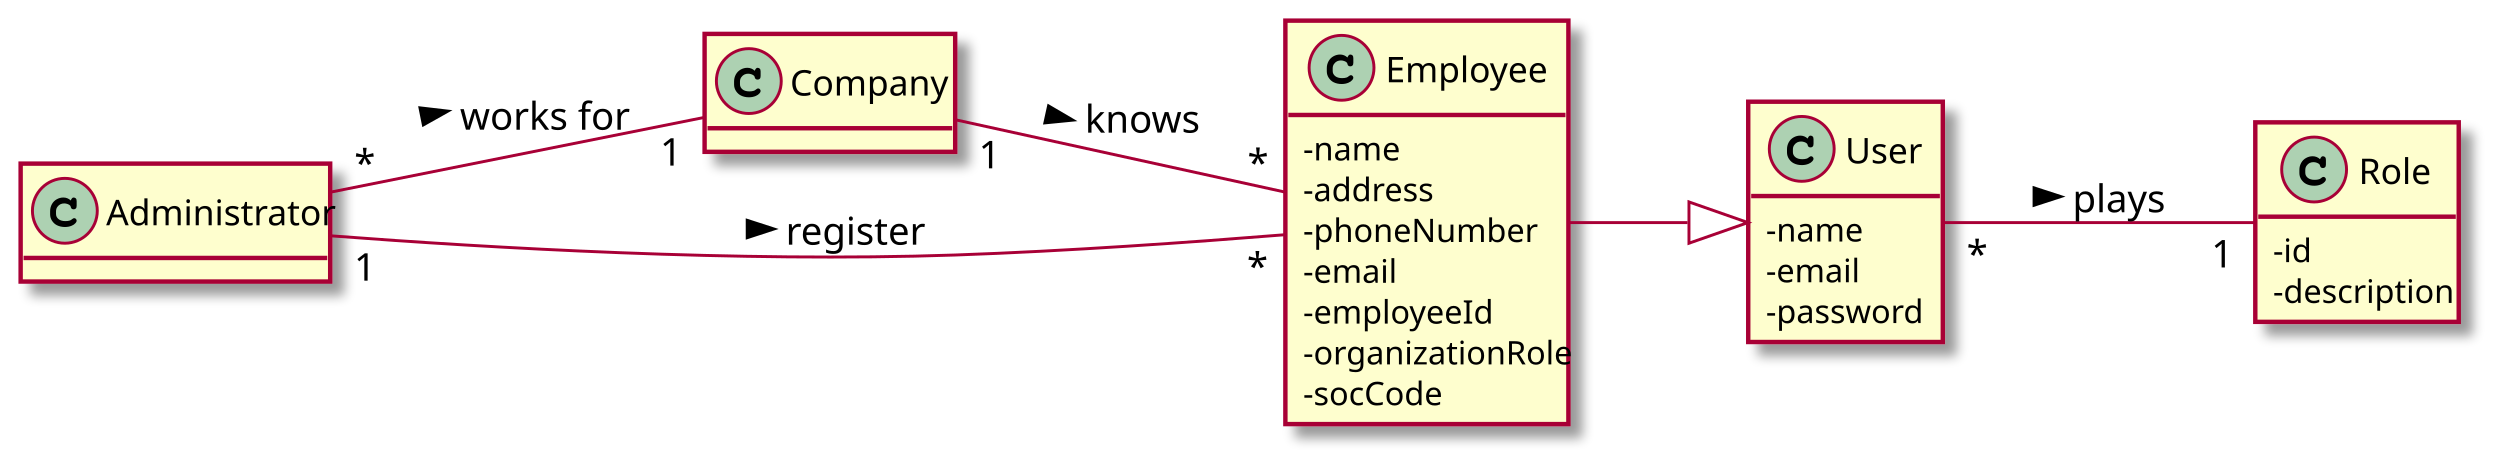
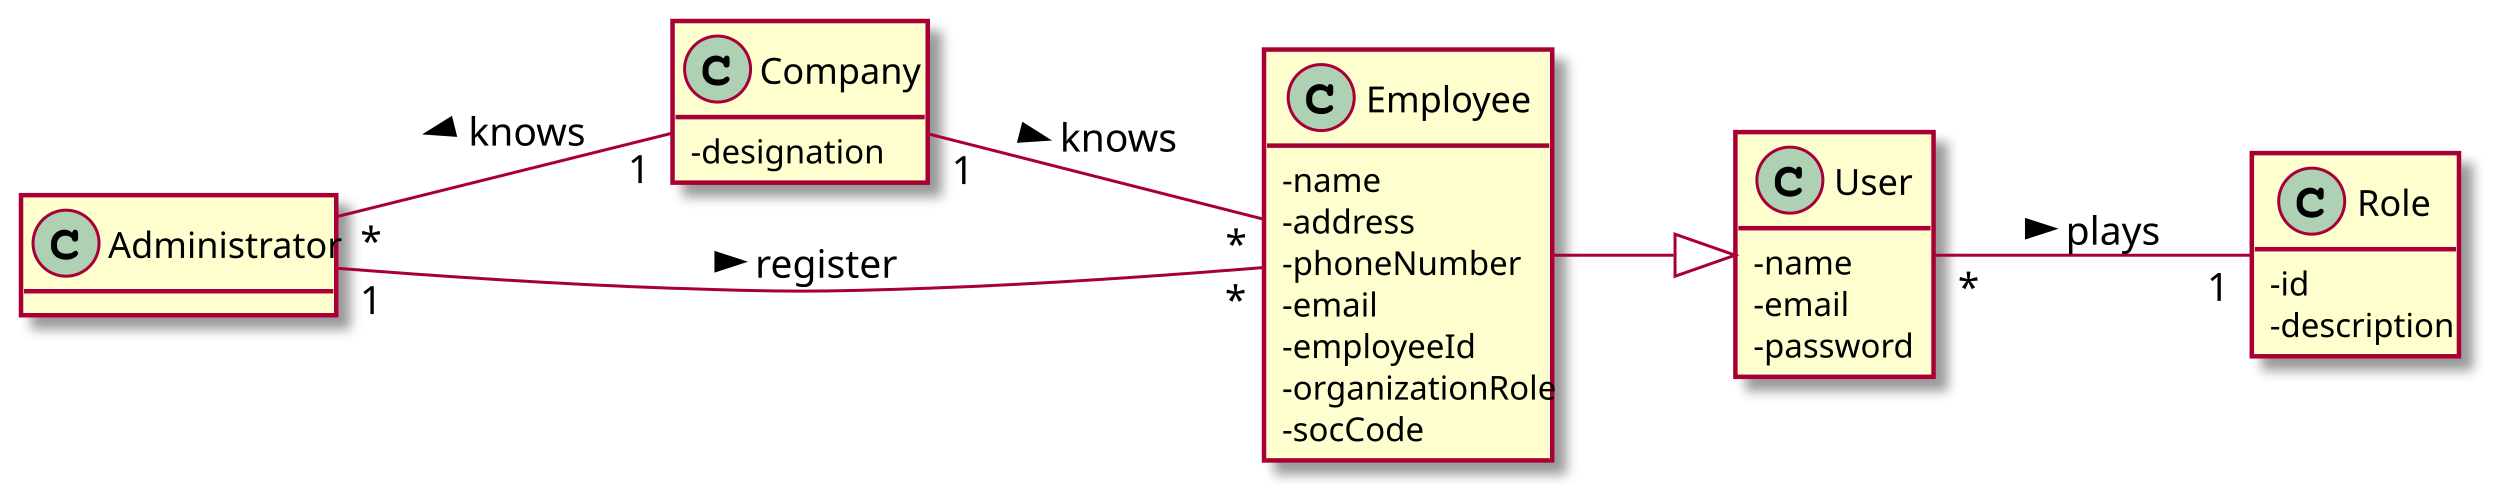
- <svg xmlns="http://www.w3.org/2000/svg" contentScriptType="application/ecmascript" contentStyleType="text/css" height="235.5px" preserveAspectRatio="none" style="width:1272px;height:235px;" version="1.1" viewBox="0 0 1272 235" width="1272px" zoomAndPan="magnify">
+ <svg xmlns="http://www.w3.org/2000/svg" contentScriptType="application/ecmascript" contentStyleType="text/css" height="250.5px" preserveAspectRatio="none" style="width:1249px;height:250px;" version="1.1" viewBox="0 0 1249 250" width="1249.5px" zoomAndPan="magnify">
  <defs>
-     <filter height="300%" id="f1pb7i3fl83v7l" width="300%" x="-1" y="-1">
+     <filter height="300%" id="f1ijriaqd913jt" width="300%" x="-1" y="-1">
      <feGaussianBlur result="blurOut" stdDeviation="3.0" />
      <feColorMatrix in="blurOut" result="blurOut2" type="matrix" values="0 0 0 0 0 0 0 0 0 0 0 0 0 0 0 0 0 0 .4 0" />
      <feOffset dx="6.0" dy="6.0" in="blurOut2" result="blurOut3" />
      <feBlend in="SourceGraphic" in2="blurOut3" mode="normal" />
    </filter>
  </defs>
  <g>
-     <rect codeLine="6" fill="#FEFECE" filter="url(#f1pb7i3fl83v7l)" height="60" id="Administrator" style="stroke:#A80036;stroke-width:2.25;" width="157.5" x="10.5" y="83.25" />
-     <ellipse cx="33" cy="107.25" fill="#ADD1B2" rx="16.5" ry="16.5" style="stroke:#A80036;stroke-width:1.5;" />
-     <path d="M36,102 Q36.305,101.25 36.656,100.875 Q37.008,100.5 37.406,100.5 Q38.109,100.5 38.555,100.922 Q39,101.344 39,102.328 L39,104.672 Q39,105.656 38.578,106.078 Q38.156,106.5 37.5,106.5 Q36.914,106.5 36.539,106.242 Q36.164,105.984 36,105.305 Q35.93,104.836 35.672,104.578 Q35.203,104.086 34.359,103.805 Q33.516,103.5 32.672,103.5 Q31.617,103.5 30.727,103.922 Q29.859,104.344 29.18,105.281 Q28.5,106.219 28.5,107.508 L28.5,108.891 Q28.5,110.438 29.766,111.469 Q31.031,112.5 33.281,112.5 Q34.617,112.5 35.555,112.195 Q36.094,112.031 36.703,111.492 Q37.102,111.188 37.312,111.094 Q37.523,111 37.781,111 Q38.273,111 38.625,111.398 Q39,111.773 39,112.312 Q39,112.828 38.484,113.438 Q37.734,114.328 36.539,114.82 Q34.969,115.5 33.047,115.5 Q30.797,115.5 28.992,114.609 Q27.539,113.906 26.508,112.383 Q25.5,110.859 25.5,109.055 L25.5,107.414 Q25.5,105.539 26.391,103.898 Q27.305,102.258 28.875,101.391 Q30.469,100.5 32.25,100.5 Q33.328,100.5 34.266,100.875 Q35.203,101.25 36,102 Z " fill="#000000" />
-     <text fill="#000000" font-family="sans-serif" font-size="18" lengthAdjust="spacing" textLength="109.5" x="54" y="114.615">Administrator</text>
-     <line style="stroke:#A80036;stroke-width:2.25;" x1="12" x2="166.5" y1="131.25" y2="131.25" />
-     <rect codeLine="7" fill="#FEFECE" filter="url(#f1pb7i3fl83v7l)" height="60" id="Company" style="stroke:#A80036;stroke-width:2.25;" width="127.5" x="358.5" y="17.25" />
-     <ellipse cx="381" cy="41.25" fill="#ADD1B2" rx="16.5" ry="16.5" style="stroke:#A80036;stroke-width:1.5;" />
-     <path d="M384,36 Q384.305,35.25 384.656,34.875 Q385.008,34.5 385.406,34.5 Q386.109,34.5 386.555,34.922 Q387,35.344 387,36.328 L387,38.672 Q387,39.656 386.578,40.078 Q386.156,40.5 385.5,40.5 Q384.914,40.5 384.539,40.242 Q384.164,39.984 384,39.305 Q383.93,38.836 383.672,38.578 Q383.203,38.086 382.359,37.805 Q381.516,37.5 380.672,37.5 Q379.617,37.5 378.727,37.922 Q377.859,38.344 377.18,39.281 Q376.5,40.219 376.5,41.508 L376.5,42.891 Q376.5,44.438 377.766,45.469 Q379.031,46.5 381.281,46.5 Q382.617,46.5 383.555,46.195 Q384.094,46.031 384.703,45.492 Q385.102,45.188 385.312,45.094 Q385.523,45 385.781,45 Q386.273,45 386.625,45.398 Q387,45.773 387,46.312 Q387,46.828 386.484,47.438 Q385.734,48.328 384.539,48.82 Q382.969,49.5 381.047,49.5 Q378.797,49.5 376.992,48.609 Q375.539,47.906 374.508,46.383 Q373.5,44.859 373.5,43.055 L373.5,41.414 Q373.5,39.539 374.391,37.898 Q375.305,36.258 376.875,35.391 Q378.469,34.5 380.25,34.5 Q381.328,34.5 382.266,34.875 Q383.203,35.25 384,36 Z " fill="#000000" />
-     <text fill="#000000" font-family="sans-serif" font-size="18" lengthAdjust="spacing" textLength="79.5" x="402" y="48.615">Company</text>
-     <line style="stroke:#A80036;stroke-width:2.25;" x1="360" x2="484.5" y1="65.25" y2="65.25" />
-     <rect codeLine="18" fill="#FEFECE" filter="url(#f1pb7i3fl83v7l)" height="205.277" id="Employee" style="stroke:#A80036;stroke-width:2.25;" width="144" x="654" y="10.5" />
-     <ellipse cx="682.575" cy="34.5" fill="#ADD1B2" rx="16.5" ry="16.5" style="stroke:#A80036;stroke-width:1.5;" />
-     <path d="M685.575,29.25 Q685.88,28.5 686.231,28.125 Q686.583,27.75 686.981,27.75 Q687.684,27.75 688.13,28.172 Q688.575,28.594 688.575,29.578 L688.575,31.922 Q688.575,32.906 688.153,33.328 Q687.731,33.75 687.075,33.75 Q686.489,33.75 686.114,33.492 Q685.739,33.234 685.575,32.555 Q685.505,32.086 685.247,31.828 Q684.778,31.336 683.934,31.055 Q683.091,30.75 682.247,30.75 Q681.192,30.75 680.302,31.172 Q679.434,31.594 678.755,32.531 Q678.075,33.469 678.075,34.758 L678.075,36.141 Q678.075,37.688 679.341,38.719 Q680.606,39.75 682.856,39.75 Q684.192,39.75 685.13,39.445 Q685.669,39.281 686.278,38.742 Q686.677,38.438 686.888,38.344 Q687.098,38.25 687.356,38.25 Q687.848,38.25 688.2,38.648 Q688.575,39.023 688.575,39.562 Q688.575,40.078 688.059,40.688 Q687.309,41.578 686.114,42.07 Q684.544,42.75 682.622,42.75 Q680.372,42.75 678.567,41.859 Q677.114,41.156 676.083,39.633 Q675.075,38.109 675.075,36.305 L675.075,34.664 Q675.075,32.789 675.966,31.148 Q676.88,29.508 678.45,28.641 Q680.044,27.75 681.825,27.75 Q682.903,27.75 683.841,28.125 Q684.778,28.5 685.575,29.25 Z " fill="#000000" />
-     <text fill="#000000" font-family="sans-serif" font-size="18" lengthAdjust="spacing" textLength="82.5" x="704.925" y="41.865">Employee</text>
-     <line style="stroke:#A80036;stroke-width:2.25;" x1="655.5" x2="796.5" y1="58.5" y2="58.5" />
-     <text fill="#000000" font-family="sans-serif" font-size="16.5" lengthAdjust="spacing" textLength="45" x="663" y="81.628">-name</text>
-     <text fill="#000000" font-family="sans-serif" font-size="16.5" lengthAdjust="spacing" textLength="66" x="663" y="102.382">-address</text>
-     <text fill="#000000" font-family="sans-serif" font-size="16.5" lengthAdjust="spacing" textLength="106.5" x="663" y="123.136">-phoneNumber</text>
-     <text fill="#000000" font-family="sans-serif" font-size="16.5" lengthAdjust="spacing" textLength="42" x="663" y="143.89">-email</text>
-     <text fill="#000000" font-family="sans-serif" font-size="16.5" lengthAdjust="spacing" textLength="87" x="663" y="164.644">-employeeId</text>
-     <text fill="#000000" font-family="sans-serif" font-size="16.5" lengthAdjust="spacing" textLength="126" x="663" y="185.398">-organizationRole</text>
-     <text fill="#000000" font-family="sans-serif" font-size="16.5" lengthAdjust="spacing" textLength="70.5" x="663" y="206.152">-socCode</text>
-     <rect codeLine="13" fill="#FEFECE" filter="url(#f1pb7i3fl83v7l)" height="122.262" id="User" style="stroke:#A80036;stroke-width:2.25;" width="99" x="889.5" y="51.75" />
-     <ellipse cx="916.725" cy="75.75" fill="#ADD1B2" rx="16.5" ry="16.5" style="stroke:#A80036;stroke-width:1.5;" />
-     <path d="M919.725,70.5 Q920.03,69.75 920.381,69.375 Q920.733,69 921.131,69 Q921.834,69 922.28,69.422 Q922.725,69.844 922.725,70.828 L922.725,73.172 Q922.725,74.156 922.303,74.578 Q921.881,75 921.225,75 Q920.639,75 920.264,74.742 Q919.889,74.484 919.725,73.805 Q919.655,73.336 919.397,73.078 Q918.928,72.586 918.084,72.305 Q917.241,72 916.397,72 Q915.342,72 914.452,72.422 Q913.584,72.844 912.905,73.781 Q912.225,74.719 912.225,76.008 L912.225,77.391 Q912.225,78.938 913.491,79.969 Q914.756,81 917.006,81 Q918.342,81 919.28,80.695 Q919.819,80.531 920.428,79.992 Q920.827,79.688 921.038,79.594 Q921.248,79.5 921.506,79.5 Q921.998,79.5 922.35,79.898 Q922.725,80.273 922.725,80.812 Q922.725,81.328 922.209,81.938 Q921.459,82.828 920.264,83.32 Q918.694,84 916.772,84 Q914.522,84 912.717,83.109 Q911.264,82.406 910.233,80.883 Q909.225,79.359 909.225,77.555 L909.225,75.914 Q909.225,74.039 910.116,72.398 Q911.03,70.758 912.6,69.891 Q914.194,69 915.975,69 Q917.053,69 917.991,69.375 Q918.928,69.75 919.725,70.5 Z " fill="#000000" />
-     <text fill="#000000" font-family="sans-serif" font-size="18" lengthAdjust="spacing" textLength="40.5" x="938.775" y="83.115">User</text>
-     <line style="stroke:#A80036;stroke-width:2.25;" x1="891" x2="987" y1="99.75" y2="99.75" />
-     <text fill="#000000" font-family="sans-serif" font-size="16.5" lengthAdjust="spacing" textLength="45" x="898.5" y="122.878">-name</text>
-     <text fill="#000000" font-family="sans-serif" font-size="16.5" lengthAdjust="spacing" textLength="42" x="898.5" y="143.632">-email</text>
-     <text fill="#000000" font-family="sans-serif" font-size="16.5" lengthAdjust="spacing" textLength="81" x="898.5" y="164.386">-password</text>
-     <rect codeLine="28" fill="#FEFECE" filter="url(#f1pb7i3fl83v7l)" height="101.508" id="Role" style="stroke:#A80036;stroke-width:2.25;" width="103.5" x="1147.5" y="62.25" />
-     <ellipse cx="1177.425" cy="86.25" fill="#ADD1B2" rx="16.5" ry="16.5" style="stroke:#A80036;stroke-width:1.5;" />
-     <path d="M1180.425,81 Q1180.73,80.25 1181.081,79.875 Q1181.433,79.5 1181.831,79.5 Q1182.534,79.5 1182.98,79.922 Q1183.425,80.344 1183.425,81.328 L1183.425,83.672 Q1183.425,84.656 1183.003,85.078 Q1182.581,85.5 1181.925,85.5 Q1181.339,85.5 1180.964,85.242 Q1180.589,84.984 1180.425,84.305 Q1180.355,83.836 1180.097,83.578 Q1179.628,83.086 1178.784,82.805 Q1177.941,82.5 1177.097,82.5 Q1176.042,82.5 1175.152,82.922 Q1174.284,83.344 1173.605,84.281 Q1172.925,85.219 1172.925,86.508 L1172.925,87.891 Q1172.925,89.438 1174.191,90.469 Q1175.456,91.5 1177.706,91.5 Q1179.042,91.5 1179.98,91.195 Q1180.519,91.031 1181.128,90.492 Q1181.527,90.188 1181.737,90.094 Q1181.948,90 1182.206,90 Q1182.698,90 1183.05,90.398 Q1183.425,90.773 1183.425,91.312 Q1183.425,91.828 1182.909,92.438 Q1182.159,93.328 1180.964,93.82 Q1179.394,94.5 1177.472,94.5 Q1175.222,94.5 1173.417,93.609 Q1171.964,92.906 1170.933,91.383 Q1169.925,89.859 1169.925,88.055 L1169.925,86.414 Q1169.925,84.539 1170.816,82.898 Q1171.73,81.258 1173.3,80.391 Q1174.894,79.5 1176.675,79.5 Q1177.753,79.5 1178.691,79.875 Q1179.628,80.25 1180.425,81 Z " fill="#000000" />
-     <text fill="#000000" font-family="sans-serif" font-size="18" lengthAdjust="spacing" textLength="39" x="1200.075" y="93.615">Role</text>
-     <line style="stroke:#A80036;stroke-width:2.25;" x1="1149" x2="1249.5" y1="110.25" y2="110.25" />
-     <text fill="#000000" font-family="sans-serif" font-size="16.5" lengthAdjust="spacing" textLength="18" x="1156.5" y="133.378">-id</text>
-     <text fill="#000000" font-family="sans-serif" font-size="16.5" lengthAdjust="spacing" textLength="85.5" x="1156.5" y="154.132">-description</text>
-     <path codeLine="33" d="M168.12,97.77 C226.035,86.19 304.23,70.56 358.215,59.76 " fill="none" id="Administrator-Company" style="stroke:#A80036;stroke-width:1.5;" />
-     <polygon fill="#000000" points="227.854,56.543,213.686,54.88,215.415,63.526,227.854,56.543" style="stroke:#000000;stroke-width:1.5;" />
-     <text fill="#000000" font-family="sans-serif" font-size="19.5" lengthAdjust="spacing" textLength="78" x="234" y="65.993">works for</text>
-     <text fill="#000000" font-family="sans-serif" font-size="19.5" lengthAdjust="spacing" textLength="7.5" x="180.255" y="90.015">*</text>
-     <text fill="#000000" font-family="sans-serif" font-size="19.5" lengthAdjust="spacing" textLength="10.5" x="335.807" y="84.261">1</text>
-     <path codeLine="34" d="M798.015,113.25 C817.485,113.25 838.725,113.25 858.645,113.25 " fill="none" id="Employee-to-User" style="stroke:#A80036;stroke-width:1.5;" />
-     <polygon fill="none" points="859.35,102.75,889.35,113.25,859.35,123.75,859.35,102.75" style="stroke:#A80036;stroke-width:1.5;" />
-     <path codeLine="35" d="M486.06,60.93 C534.93,71.655 602.94,86.58 653.835,97.74 " fill="none" id="Company-Employee" style="stroke:#A80036;stroke-width:1.5;" />
-     <polygon fill="#000000" points="545.826,61.121,533.518,53.907,531.629,62.519,545.826,61.121" style="stroke:#000000;stroke-width:1.5;" />
-     <text fill="#000000" font-family="sans-serif" font-size="19.5" lengthAdjust="spacing" textLength="55.5" x="552" y="67.493">knows</text>
-     <text fill="#000000" font-family="sans-serif" font-size="19.5" lengthAdjust="spacing" textLength="10.5" x="497.93" y="85.632">1</text>
-     <text fill="#000000" font-family="sans-serif" font-size="19.5" lengthAdjust="spacing" textLength="7.5" x="634.711" y="89.828">*</text>
-     <path codeLine="36" d="M168.735,120.015 C248.445,126.105 375.84,133.56 486,129.75 C542.415,127.8 606.195,123.27 653.595,119.445 " fill="none" id="Administrator-Employee" style="stroke:#A80036;stroke-width:1.5;" />
-     <polygon fill="#000000" points="393.75,116.505,380.177,112.112,380.188,120.929,393.75,116.505" style="stroke:#000000;stroke-width:1.5;" />
-     <text fill="#000000" font-family="sans-serif" font-size="19.5" lengthAdjust="spacing" textLength="64.5" x="399.75" y="124.493">register</text>
-     <text fill="#000000" font-family="sans-serif" font-size="19.5" lengthAdjust="spacing" textLength="10.5" x="180.121" y="142.815">1</text>
-     <text fill="#000000" font-family="sans-serif" font-size="19.5" lengthAdjust="spacing" textLength="7.5" x="634.434" y="142.531">*</text>
-     <path codeLine="37" d="M988.89,113.25 C1034.145,113.25 1101.495,113.25 1147.38,113.25 " fill="none" id="User-Role" style="stroke:#A80036;stroke-width:1.5;" />
-     <polygon fill="#000000" points="1048.5,100.014,1034.932,95.605,1034.932,104.422,1048.5,100.014" style="stroke:#000000;stroke-width:1.5;" />
-     <text fill="#000000" font-family="sans-serif" font-size="19.5" lengthAdjust="spacing" textLength="46.5" x="1054.5" y="107.993">plays</text>
-     <text fill="#000000" font-family="sans-serif" font-size="19.5" lengthAdjust="spacing" textLength="7.5" x="1000.624" y="136.256">*</text>
-     <text fill="#000000" font-family="sans-serif" font-size="19.5" lengthAdjust="spacing" textLength="10.5" x="1125.099" y="136.073">1</text>
+     <rect codeLine="6" fill="#FEFECE" filter="url(#f1ijriaqd913jt)" height="60" id="Administrator" style="stroke:#A80036;stroke-width:2.25;" width="157.5" x="10.5" y="97.5" />
+     <ellipse cx="33" cy="121.5" fill="#ADD1B2" rx="16.5" ry="16.5" style="stroke:#A80036;stroke-width:1.5;" />
+     <path d="M36,116.25 Q36.305,115.5 36.656,115.125 Q37.008,114.75 37.406,114.75 Q38.109,114.75 38.555,115.172 Q39,115.594 39,116.578 L39,118.922 Q39,119.906 38.578,120.328 Q38.156,120.75 37.5,120.75 Q36.914,120.75 36.539,120.492 Q36.164,120.234 36,119.555 Q35.93,119.086 35.672,118.828 Q35.203,118.336 34.359,118.055 Q33.516,117.75 32.672,117.75 Q31.617,117.75 30.727,118.172 Q29.859,118.594 29.18,119.531 Q28.5,120.469 28.5,121.758 L28.5,123.141 Q28.5,124.688 29.766,125.719 Q31.031,126.75 33.281,126.75 Q34.617,126.75 35.555,126.445 Q36.094,126.281 36.703,125.742 Q37.102,125.438 37.312,125.344 Q37.523,125.25 37.781,125.25 Q38.273,125.25 38.625,125.648 Q39,126.023 39,126.562 Q39,127.078 38.484,127.688 Q37.734,128.578 36.539,129.07 Q34.969,129.75 33.047,129.75 Q30.797,129.75 28.992,128.859 Q27.539,128.156 26.508,126.633 Q25.5,125.109 25.5,123.305 L25.5,121.664 Q25.5,119.789 26.391,118.148 Q27.305,116.508 28.875,115.641 Q30.469,114.75 32.25,114.75 Q33.328,114.75 34.266,115.125 Q35.203,115.5 36,116.25 Z " fill="#000000" />
+     <text fill="#000000" font-family="sans-serif" font-size="18" lengthAdjust="spacing" textLength="109.5" x="54" y="128.865">Administrator</text>
+     <line style="stroke:#A80036;stroke-width:2.25;" x1="12" x2="166.5" y1="145.5" y2="145.5" />
+     <rect codeLine="28" fill="#FEFECE" filter="url(#f1ijriaqd913jt)" height="80.754" id="Company" style="stroke:#A80036;stroke-width:2.25;" width="127.5" x="336" y="10.5" />
+     <ellipse cx="358.5" cy="34.5" fill="#ADD1B2" rx="16.5" ry="16.5" style="stroke:#A80036;stroke-width:1.5;" />
+     <path d="M361.5,29.25 Q361.805,28.5 362.156,28.125 Q362.508,27.75 362.906,27.75 Q363.609,27.75 364.055,28.172 Q364.5,28.594 364.5,29.578 L364.5,31.922 Q364.5,32.906 364.078,33.328 Q363.656,33.75 363,33.75 Q362.414,33.75 362.039,33.492 Q361.664,33.234 361.5,32.555 Q361.43,32.086 361.172,31.828 Q360.703,31.336 359.859,31.055 Q359.016,30.75 358.172,30.75 Q357.117,30.75 356.227,31.172 Q355.359,31.594 354.68,32.531 Q354,33.469 354,34.758 L354,36.141 Q354,37.688 355.266,38.719 Q356.531,39.75 358.781,39.75 Q360.117,39.75 361.055,39.445 Q361.594,39.281 362.203,38.742 Q362.602,38.438 362.812,38.344 Q363.023,38.25 363.281,38.25 Q363.773,38.25 364.125,38.648 Q364.5,39.023 364.5,39.562 Q364.5,40.078 363.984,40.688 Q363.234,41.578 362.039,42.07 Q360.469,42.75 358.547,42.75 Q356.297,42.75 354.492,41.859 Q353.039,41.156 352.008,39.633 Q351,38.109 351,36.305 L351,34.664 Q351,32.789 351.891,31.148 Q352.805,29.508 354.375,28.641 Q355.969,27.75 357.75,27.75 Q358.828,27.75 359.766,28.125 Q360.703,28.5 361.5,29.25 Z " fill="#000000" />
+     <text fill="#000000" font-family="sans-serif" font-size="18" lengthAdjust="spacing" textLength="79.5" x="379.5" y="41.865">Company</text>
+     <line style="stroke:#A80036;stroke-width:2.25;" x1="337.5" x2="462" y1="58.5" y2="58.5" />
+     <text fill="#000000" font-family="sans-serif" font-size="16.5" lengthAdjust="spacing" textLength="88.5" x="345" y="81.628">-designation</text>
+     <rect codeLine="18" fill="#FEFECE" filter="url(#f1ijriaqd913jt)" height="205.277" id="Employee" style="stroke:#A80036;stroke-width:2.25;" width="144" x="631.5" y="24.75" />
+     <ellipse cx="660.075" cy="48.75" fill="#ADD1B2" rx="16.5" ry="16.5" style="stroke:#A80036;stroke-width:1.5;" />
+     <path d="M663.075,43.5 Q663.38,42.75 663.731,42.375 Q664.083,42 664.481,42 Q665.184,42 665.63,42.422 Q666.075,42.844 666.075,43.828 L666.075,46.172 Q666.075,47.156 665.653,47.578 Q665.231,48 664.575,48 Q663.989,48 663.614,47.742 Q663.239,47.484 663.075,46.805 Q663.005,46.336 662.747,46.078 Q662.278,45.586 661.434,45.305 Q660.591,45 659.747,45 Q658.692,45 657.802,45.422 Q656.934,45.844 656.255,46.781 Q655.575,47.719 655.575,49.008 L655.575,50.391 Q655.575,51.938 656.841,52.969 Q658.106,54 660.356,54 Q661.692,54 662.63,53.695 Q663.169,53.531 663.778,52.992 Q664.177,52.688 664.388,52.594 Q664.598,52.5 664.856,52.5 Q665.348,52.5 665.7,52.898 Q666.075,53.273 666.075,53.812 Q666.075,54.328 665.559,54.938 Q664.809,55.828 663.614,56.32 Q662.044,57 660.122,57 Q657.872,57 656.067,56.109 Q654.614,55.406 653.583,53.883 Q652.575,52.359 652.575,50.555 L652.575,48.914 Q652.575,47.039 653.466,45.398 Q654.38,43.758 655.95,42.891 Q657.544,42 659.325,42 Q660.403,42 661.341,42.375 Q662.278,42.75 663.075,43.5 Z " fill="#000000" />
+     <text fill="#000000" font-family="sans-serif" font-size="18" lengthAdjust="spacing" textLength="82.5" x="682.425" y="56.115">Employee</text>
+     <line style="stroke:#A80036;stroke-width:2.25;" x1="633" x2="774" y1="72.75" y2="72.75" />
+     <text fill="#000000" font-family="sans-serif" font-size="16.5" lengthAdjust="spacing" textLength="45" x="640.5" y="95.878">-name</text>
+     <text fill="#000000" font-family="sans-serif" font-size="16.5" lengthAdjust="spacing" textLength="66" x="640.5" y="116.632">-address</text>
+     <text fill="#000000" font-family="sans-serif" font-size="16.5" lengthAdjust="spacing" textLength="106.5" x="640.5" y="137.386">-phoneNumber</text>
+     <text fill="#000000" font-family="sans-serif" font-size="16.5" lengthAdjust="spacing" textLength="42" x="640.5" y="158.14">-email</text>
+     <text fill="#000000" font-family="sans-serif" font-size="16.5" lengthAdjust="spacing" textLength="87" x="640.5" y="178.894">-employeeId</text>
+     <text fill="#000000" font-family="sans-serif" font-size="16.5" lengthAdjust="spacing" textLength="126" x="640.5" y="199.648">-organizationRole</text>
+     <text fill="#000000" font-family="sans-serif" font-size="16.5" lengthAdjust="spacing" textLength="70.5" x="640.5" y="220.402">-socCode</text>
+     <rect codeLine="13" fill="#FEFECE" filter="url(#f1ijriaqd913jt)" height="122.262" id="User" style="stroke:#A80036;stroke-width:2.25;" width="99" x="867" y="66" />
+     <ellipse cx="894.225" cy="90" fill="#ADD1B2" rx="16.5" ry="16.5" style="stroke:#A80036;stroke-width:1.5;" />
+     <path d="M897.225,84.75 Q897.53,84 897.881,83.625 Q898.233,83.25 898.631,83.25 Q899.334,83.25 899.78,83.672 Q900.225,84.094 900.225,85.078 L900.225,87.422 Q900.225,88.406 899.803,88.828 Q899.381,89.25 898.725,89.25 Q898.139,89.25 897.764,88.992 Q897.389,88.734 897.225,88.055 Q897.155,87.586 896.897,87.328 Q896.428,86.836 895.584,86.555 Q894.741,86.25 893.897,86.25 Q892.842,86.25 891.952,86.672 Q891.084,87.094 890.405,88.031 Q889.725,88.969 889.725,90.258 L889.725,91.641 Q889.725,93.188 890.991,94.219 Q892.256,95.25 894.506,95.25 Q895.842,95.25 896.78,94.945 Q897.319,94.781 897.928,94.242 Q898.327,93.938 898.538,93.844 Q898.748,93.75 899.006,93.75 Q899.498,93.75 899.85,94.148 Q900.225,94.523 900.225,95.062 Q900.225,95.578 899.709,96.188 Q898.959,97.078 897.764,97.57 Q896.194,98.25 894.272,98.25 Q892.022,98.25 890.217,97.359 Q888.764,96.656 887.733,95.133 Q886.725,93.609 886.725,91.805 L886.725,90.164 Q886.725,88.289 887.616,86.648 Q888.53,85.008 890.1,84.141 Q891.694,83.25 893.475,83.25 Q894.553,83.25 895.491,83.625 Q896.428,84 897.225,84.75 Z " fill="#000000" />
+     <text fill="#000000" font-family="sans-serif" font-size="18" lengthAdjust="spacing" textLength="40.5" x="916.275" y="97.365">User</text>
+     <line style="stroke:#A80036;stroke-width:2.25;" x1="868.5" x2="964.5" y1="114" y2="114" />
+     <text fill="#000000" font-family="sans-serif" font-size="16.5" lengthAdjust="spacing" textLength="45" x="876" y="137.128">-name</text>
+     <text fill="#000000" font-family="sans-serif" font-size="16.5" lengthAdjust="spacing" textLength="42" x="876" y="157.882">-email</text>
+     <text fill="#000000" font-family="sans-serif" font-size="16.5" lengthAdjust="spacing" textLength="81" x="876" y="178.636">-password</text>
+     <rect codeLine="32" fill="#FEFECE" filter="url(#f1ijriaqd913jt)" height="101.508" id="Role" style="stroke:#A80036;stroke-width:2.25;" width="103.5" x="1125" y="76.5" />
+     <ellipse cx="1154.925" cy="100.5" fill="#ADD1B2" rx="16.5" ry="16.5" style="stroke:#A80036;stroke-width:1.5;" />
+     <path d="M1157.925,95.25 Q1158.23,94.5 1158.581,94.125 Q1158.933,93.75 1159.331,93.75 Q1160.034,93.75 1160.48,94.172 Q1160.925,94.594 1160.925,95.578 L1160.925,97.922 Q1160.925,98.906 1160.503,99.328 Q1160.081,99.75 1159.425,99.75 Q1158.839,99.75 1158.464,99.492 Q1158.089,99.234 1157.925,98.555 Q1157.855,98.086 1157.597,97.828 Q1157.128,97.336 1156.284,97.055 Q1155.441,96.75 1154.597,96.75 Q1153.542,96.75 1152.652,97.172 Q1151.784,97.594 1151.105,98.531 Q1150.425,99.469 1150.425,100.758 L1150.425,102.141 Q1150.425,103.688 1151.691,104.719 Q1152.956,105.75 1155.206,105.75 Q1156.542,105.75 1157.48,105.445 Q1158.019,105.281 1158.628,104.742 Q1159.027,104.438 1159.237,104.344 Q1159.448,104.25 1159.706,104.25 Q1160.198,104.25 1160.55,104.648 Q1160.925,105.023 1160.925,105.562 Q1160.925,106.078 1160.409,106.688 Q1159.659,107.578 1158.464,108.07 Q1156.894,108.75 1154.972,108.75 Q1152.722,108.75 1150.917,107.859 Q1149.464,107.156 1148.433,105.633 Q1147.425,104.109 1147.425,102.305 L1147.425,100.664 Q1147.425,98.789 1148.316,97.148 Q1149.23,95.508 1150.8,94.641 Q1152.394,93.75 1154.175,93.75 Q1155.253,93.75 1156.191,94.125 Q1157.128,94.5 1157.925,95.25 Z " fill="#000000" />
+     <text fill="#000000" font-family="sans-serif" font-size="18" lengthAdjust="spacing" textLength="39" x="1177.575" y="107.865">Role</text>
+     <line style="stroke:#A80036;stroke-width:2.25;" x1="1126.5" x2="1227" y1="124.5" y2="124.5" />
+     <text fill="#000000" font-family="sans-serif" font-size="16.5" lengthAdjust="spacing" textLength="18" x="1134" y="147.628">-id</text>
+     <text fill="#000000" font-family="sans-serif" font-size="16.5" lengthAdjust="spacing" textLength="85.5" x="1134" y="168.382">-description</text>
+     <path codeLine="37" d="M168.345,108.195 C220.125,95.31 287.31,78.6 335.67,66.57 " fill="none" id="Administrator-Company" style="stroke:#A80036;stroke-width:1.5;" />
+     <polygon fill="#000000" points="213.222,66.574,227.452,67.577,225.324,59.021,213.222,66.574" style="stroke:#000000;stroke-width:1.5;" />
+     <text fill="#000000" font-family="sans-serif" font-size="19.5" lengthAdjust="spacing" textLength="55.5" x="234" y="72.743">knows</text>
+     <text fill="#000000" font-family="sans-serif" font-size="19.5" lengthAdjust="spacing" textLength="7.5" x="179.995" y="127.448">*</text>
+     <text fill="#000000" font-family="sans-serif" font-size="19.5" lengthAdjust="spacing" textLength="10.5" x="313.687" y="91.443">1</text>
+     <path codeLine="38" d="M775.515,127.5 C794.985,127.5 816.225,127.5 836.145,127.5 " fill="none" id="Employee-to-User" style="stroke:#A80036;stroke-width:1.5;" />
+     <polygon fill="none" points="836.85,117,866.85,127.5,836.85,138,836.85,117" style="stroke:#A80036;stroke-width:1.5;" />
+     <path codeLine="39" d="M463.56,66.855 C512.43,79.275 580.44,96.585 631.335,109.53 " fill="none" id="Company-Employee" style="stroke:#A80036;stroke-width:1.5;" />
+     <polygon fill="#000000" points="523.269,69.612,511.206,61.996,509.033,70.54,523.269,69.612" style="stroke:#000000;stroke-width:1.5;" />
+     <text fill="#000000" font-family="sans-serif" font-size="19.5" lengthAdjust="spacing" textLength="55.5" x="529.5" y="75.743">knows</text>
+     <text fill="#000000" font-family="sans-serif" font-size="19.5" lengthAdjust="spacing" textLength="10.5" x="475.43" y="91.952">1</text>
+     <text fill="#000000" font-family="sans-serif" font-size="19.5" lengthAdjust="spacing" textLength="7.5" x="612.211" y="128.916">*</text>
+     <path codeLine="40" d="M168,134.025 C216.255,137.775 279.705,142.11 336,144 C392.64,145.905 406.86,145.95 463.5,144 C519.915,142.05 583.695,137.52 631.095,133.695 " fill="none" id="Administrator-Employee" style="stroke:#A80036;stroke-width:1.5;" />
+     <polygon fill="#000000" points="371.25,130.758,357.679,126.36,357.685,135.176,371.25,130.758" style="stroke:#000000;stroke-width:1.5;" />
+     <text fill="#000000" font-family="sans-serif" font-size="19.5" lengthAdjust="spacing" textLength="64.5" x="377.25" y="138.743">register</text>
+     <text fill="#000000" font-family="sans-serif" font-size="19.5" lengthAdjust="spacing" textLength="10.5" x="179.812" y="156.91">1</text>
+     <text fill="#000000" font-family="sans-serif" font-size="19.5" lengthAdjust="spacing" textLength="7.5" x="611.934" y="156.781">*</text>
+     <path codeLine="41" d="M966.39,127.5 C1011.645,127.5 1078.995,127.5 1124.88,127.5 " fill="none" id="User-Role" style="stroke:#A80036;stroke-width:1.5;" />
+     <polygon fill="#000000" points="1026,114.264,1012.432,109.855,1012.432,118.672,1026,114.264" style="stroke:#000000;stroke-width:1.5;" />
+     <text fill="#000000" font-family="sans-serif" font-size="19.5" lengthAdjust="spacing" textLength="46.5" x="1032" y="122.243">plays</text>
+     <text fill="#000000" font-family="sans-serif" font-size="19.5" lengthAdjust="spacing" textLength="7.5" x="978.124" y="150.506">*</text>
+     <text fill="#000000" font-family="sans-serif" font-size="19.5" lengthAdjust="spacing" textLength="10.5" x="1102.599" y="150.323">1</text>
  </g>
</svg>
